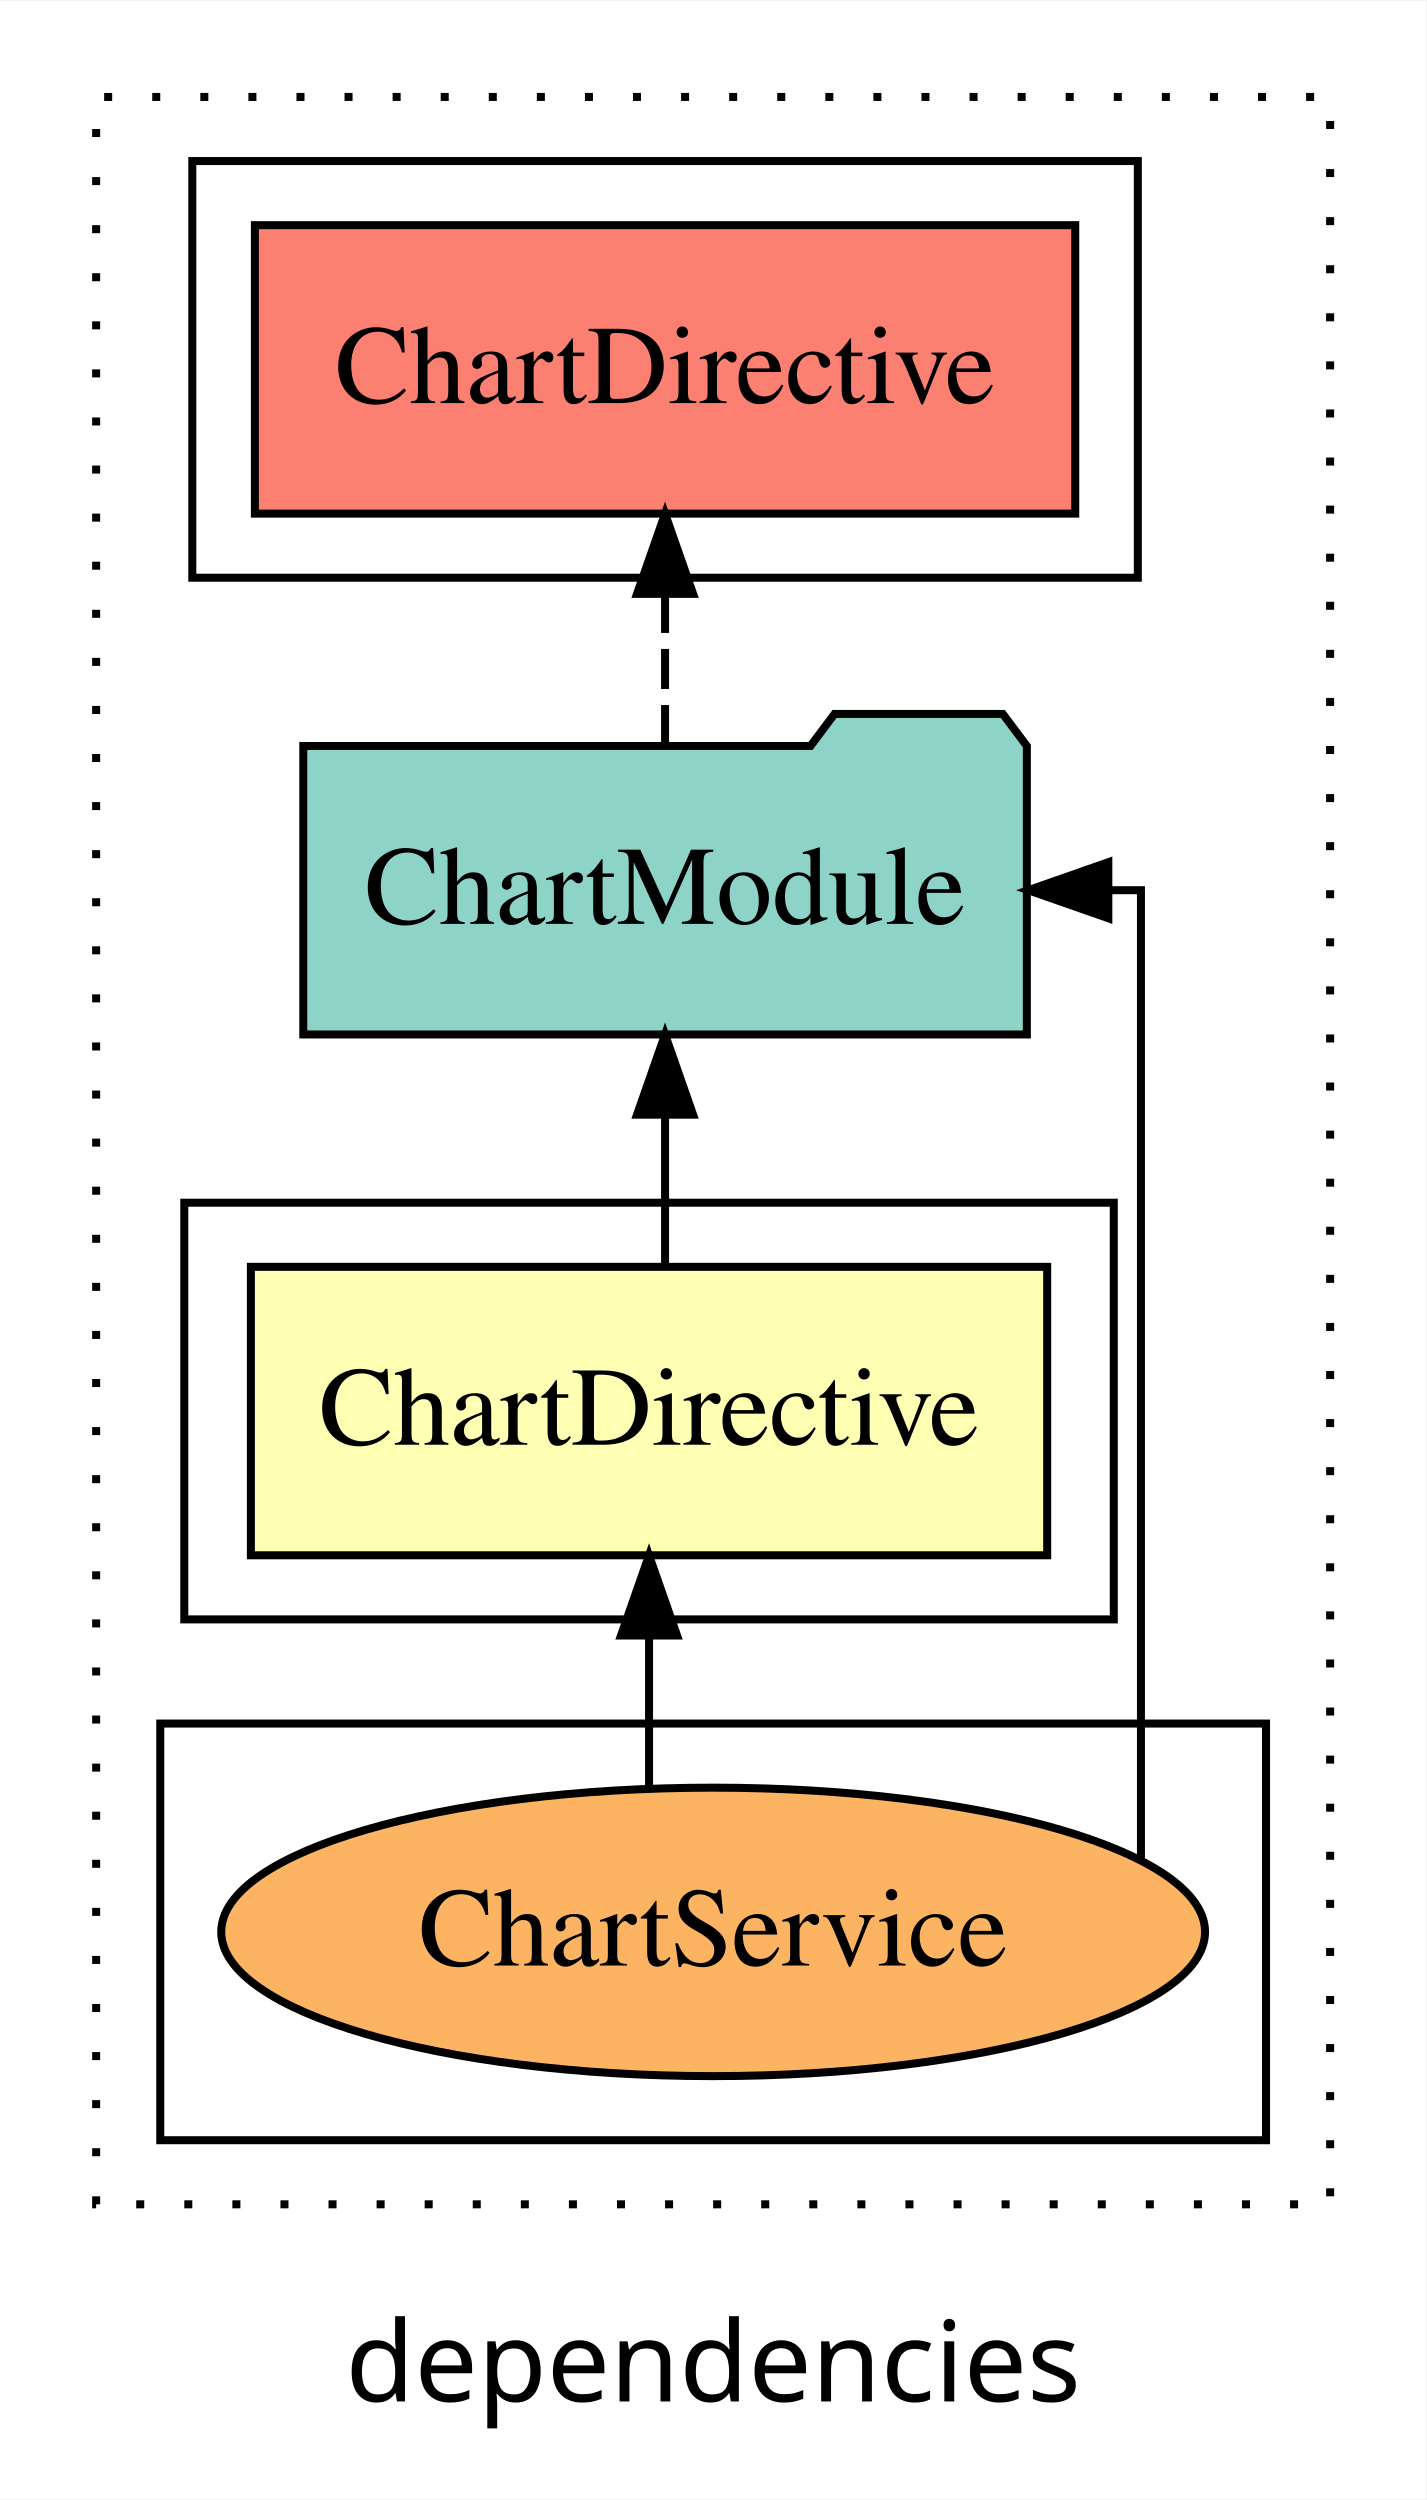
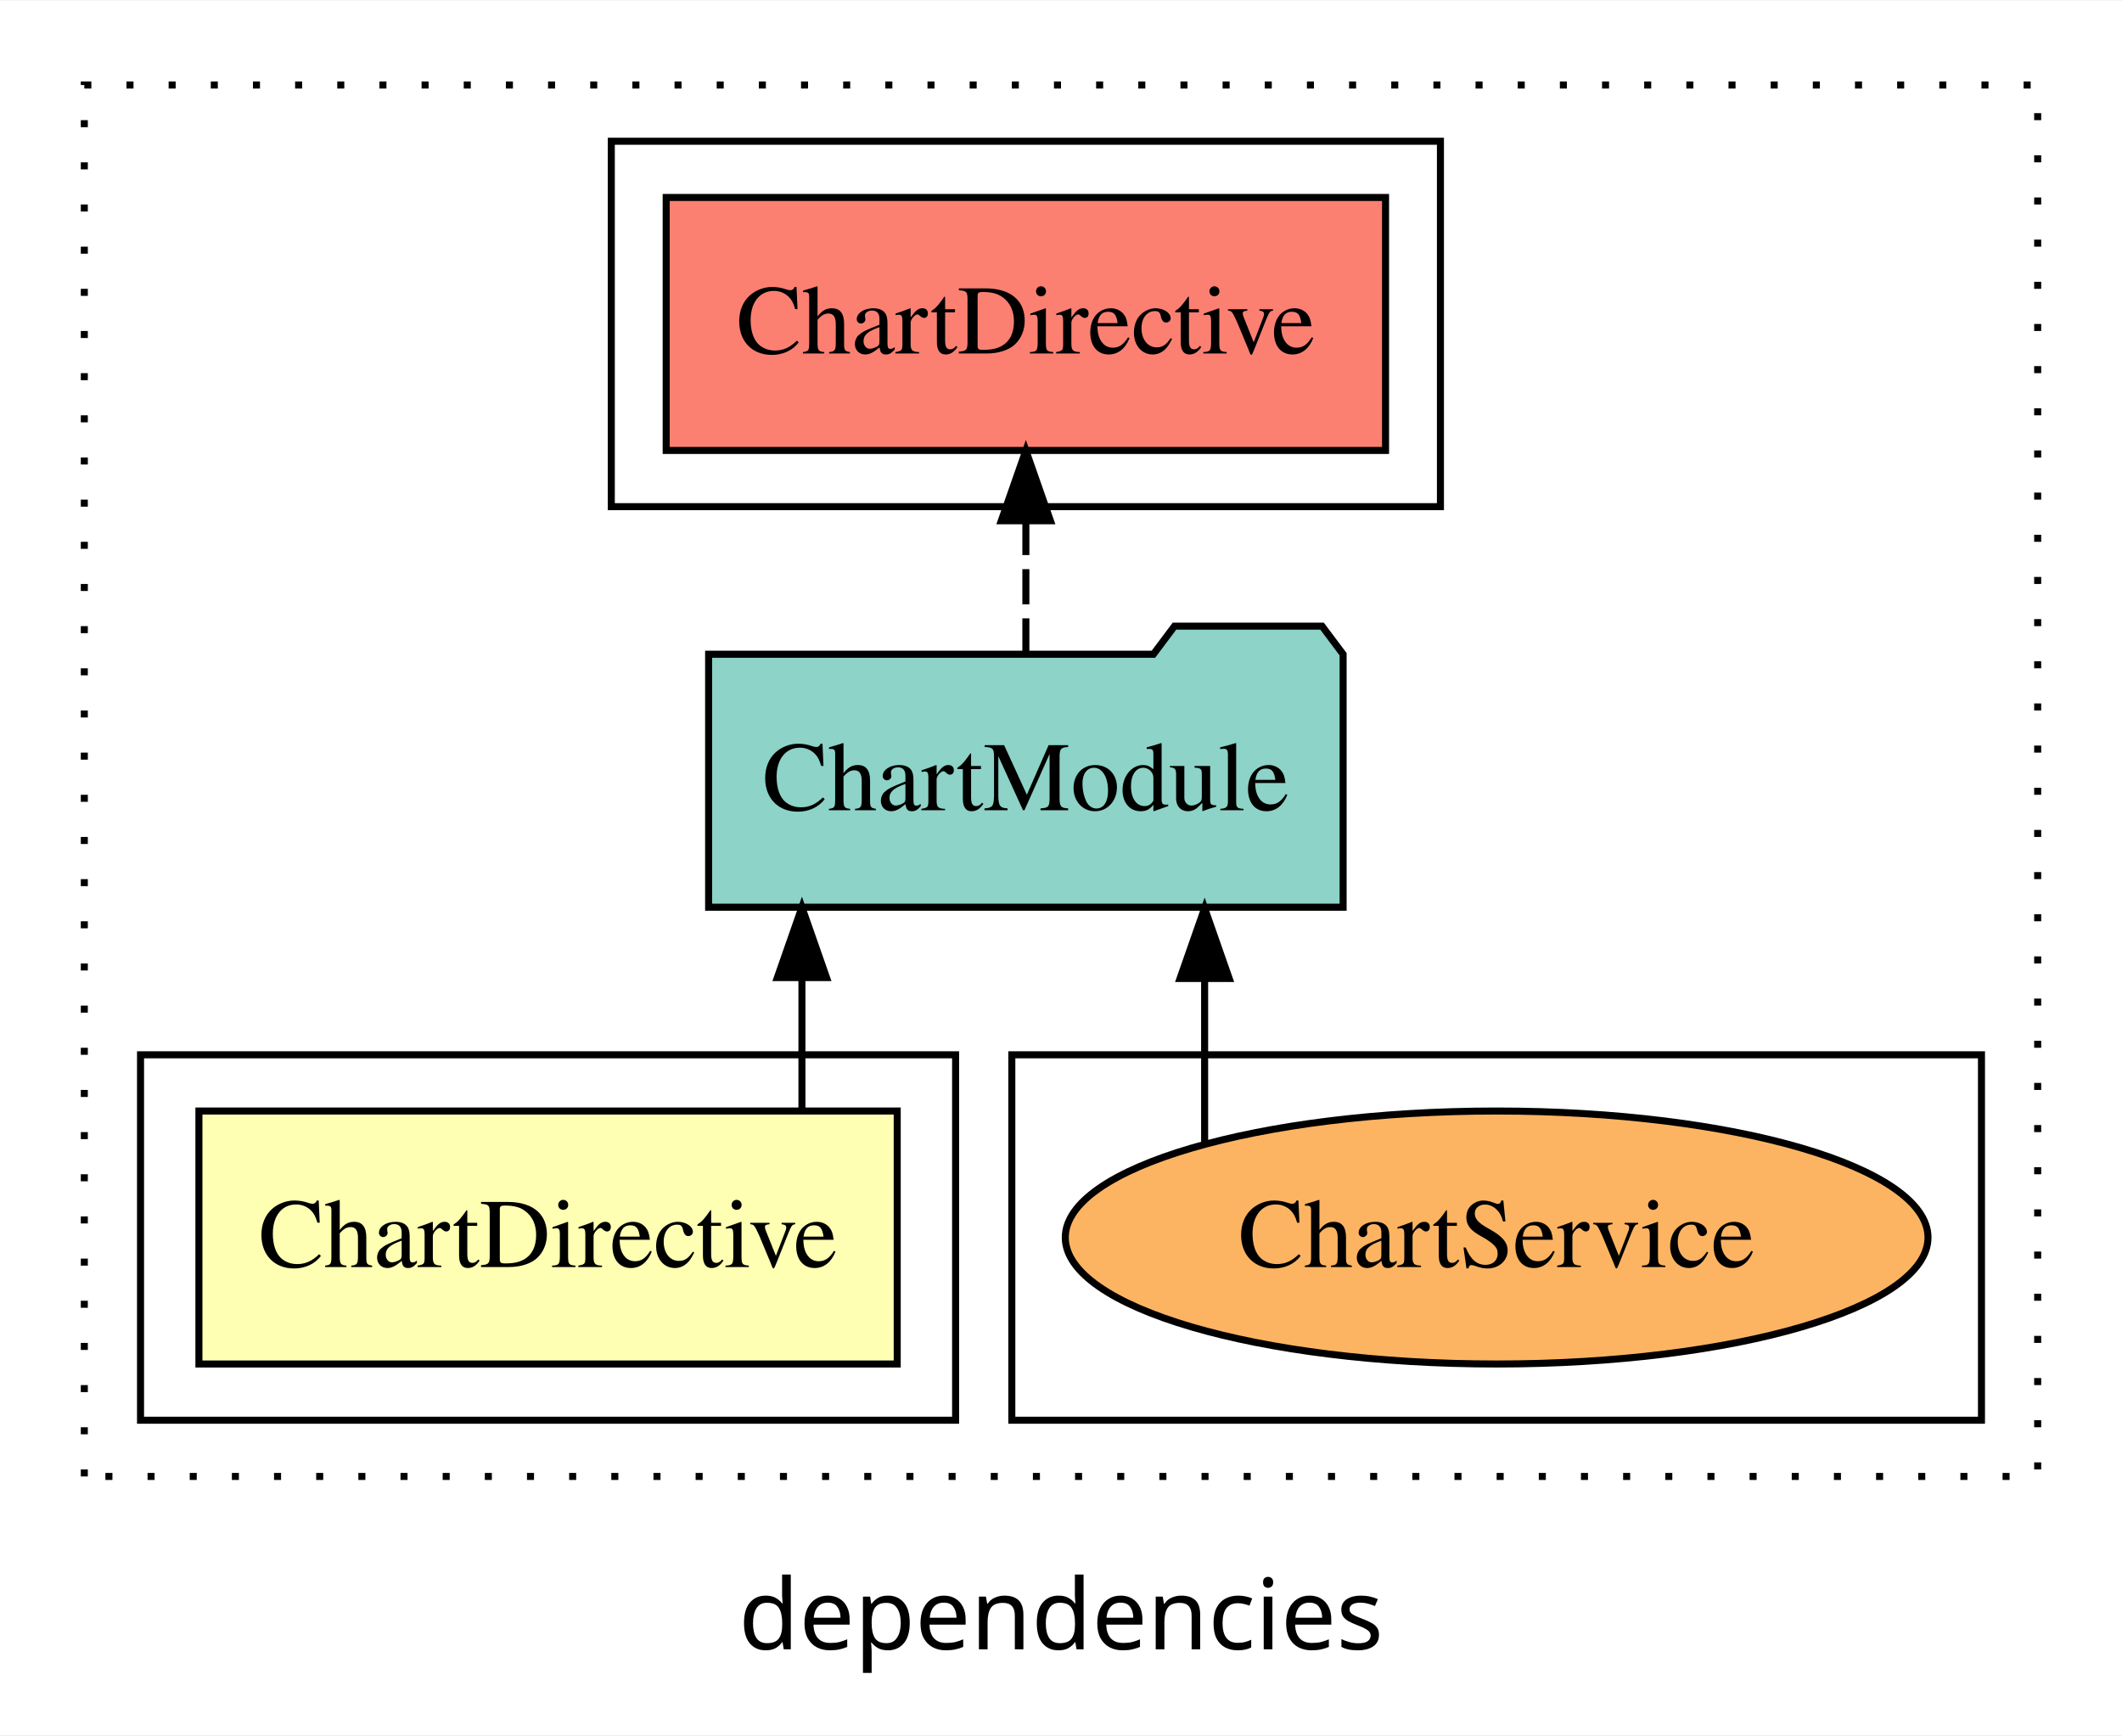
- <svg xmlns="http://www.w3.org/2000/svg" width="178pt" height="312pt" viewBox="0.00 0.00 178.00 311.80">
-   <g id="graph0" class="graph" transform="scale(1 1) rotate(0) translate(4 307.8)">
-     <polygon fill="white" stroke="transparent" points="-4,4 -4,-307.8 174,-307.8 174,4 -4,4" />
-     <text text-anchor="middle" x="85" y="-8.2" font-family="sans-serif" font-size="14.00">dependencies</text>
+ <svg xmlns="http://www.w3.org/2000/svg" width="302pt" height="247pt" viewBox="0.00 0.00 302.00 246.80">
+   <g id="graph0" class="graph" transform="scale(1 1) rotate(0) translate(4 242.8)">
+     <polygon fill="white" stroke="transparent" points="-4,4 -4,-242.8 298,-242.8 298,4 -4,4" />
+     <text text-anchor="middle" x="147" y="-8.2" font-family="sans-serif" font-size="14.00">dependencies</text>
    <g id="clust1" class="cluster">
-       <polygon fill="none" stroke="black" stroke-dasharray="1,5" points="8,-32.8 8,-295.8 162,-295.8 162,-32.8 8,-32.8" />
+       <polygon fill="none" stroke="black" stroke-dasharray="1,5" points="8,-32.8 8,-230.8 286,-230.8 286,-32.8 8,-32.8" />
+     </g>
+     <g id="clust5" class="cluster">
+       <polygon fill="none" stroke="black" points="83,-170.8 83,-222.8 201,-222.8 201,-170.8 83,-170.8" />
    </g>
    <g id="clust7" class="cluster">
-       <polygon fill="none" stroke="black" points="16,-40.8 16,-92.8 154,-92.8 154,-40.8 16,-40.8" />
+       <polygon fill="none" stroke="black" points="140,-40.8 140,-92.8 278,-92.8 278,-40.8 140,-40.8" />
    </g>
-     <g id="clust3" class="cluster">
-       <polygon fill="none" stroke="black" points="19,-105.8 19,-157.8 135,-157.8 135,-105.8 19,-105.8" />
-     </g>
-     <g id="clust5" class="cluster">
-       <polygon fill="none" stroke="black" points="20,-235.8 20,-287.8 138,-287.8 138,-235.8 20,-235.8" />
+     <g id="clust2" class="cluster">
+       <polygon fill="none" stroke="black" points="16,-40.8 16,-92.8 132,-92.8 132,-40.8 16,-40.8" />
    </g>
    <g id="node1" class="node">
-       <polygon fill="#ffffb3" stroke="black" points="126.69,-149.8 27.31,-149.8 27.31,-113.8 126.69,-113.8 126.69,-149.8" />
-       <text text-anchor="middle" x="77" y="-127.6" font-family="Times,serif" font-size="14.00">ChartDirective</text>
+       <polygon fill="#ffffb3" stroke="black" points="123.69,-84.8 24.31,-84.8 24.31,-48.8 123.69,-48.8 123.69,-84.8" />
+       <text text-anchor="middle" x="74" y="-62.6" font-family="Times,serif" font-size="14.00">ChartDirective</text>
    </g>
    <g id="node2" class="node">
-       <polygon fill="#8dd3c7" stroke="black" points="124.15,-214.8 121.15,-218.8 100.15,-218.8 97.15,-214.8 33.85,-214.8 33.85,-178.8 124.15,-178.8 124.15,-214.8" />
-       <text text-anchor="middle" x="79" y="-192.6" font-family="Times,serif" font-size="14.00">ChartModule</text>
+       <polygon fill="#8dd3c7" stroke="black" points="187.15,-149.8 184.15,-153.8 163.15,-153.8 160.15,-149.8 96.85,-149.8 96.85,-113.8 187.15,-113.8 187.15,-149.8" />
+       <text text-anchor="middle" x="142" y="-127.6" font-family="Times,serif" font-size="14.00">ChartModule</text>
    </g>
    <g id="edge1" class="edge">
-       <path fill="none" stroke="black" d="M79,-149.91C79,-149.91 79,-168.79 79,-168.79" />
-       <polygon fill="black" stroke="black" points="75.5,-168.79 79,-178.79 82.5,-168.79 75.5,-168.79" />
+       <path fill="none" stroke="black" d="M110.13,-84.91C110.13,-84.91 110.13,-103.79 110.13,-103.79" />
+       <polygon fill="black" stroke="black" points="106.63,-103.79 110.13,-113.79 113.63,-103.79 106.63,-103.79" />
+     </g>
+     <g id="node3" class="node">
+       <polygon fill="#fb8072" stroke="black" points="193.19,-214.8 90.81,-214.8 90.81,-178.8 193.19,-178.8 193.19,-214.8" />
+       <text text-anchor="middle" x="142" y="-192.6" font-family="Times,serif" font-size="14.00">ChartDirective </text>
+     </g>
+     <g id="edge2" class="edge">
+       <path fill="none" stroke="black" stroke-dasharray="5,2" d="M142,-149.91C142,-149.91 142,-168.79 142,-168.79" />
+       <polygon fill="black" stroke="black" points="138.5,-168.79 142,-178.79 145.5,-168.79 138.5,-168.79" />
    </g>
    <g id="node4" class="node">
-       <polygon fill="#fb8072" stroke="black" points="130.19,-279.8 27.81,-279.8 27.81,-243.8 130.19,-243.8 130.19,-279.8" />
-       <text text-anchor="middle" x="79" y="-257.6" font-family="Times,serif" font-size="14.00">ChartDirective </text>
+       <ellipse fill="#fdb462" stroke="black" cx="209" cy="-66.8" rx="61.39" ry="18" />
+       <text text-anchor="middle" x="209" y="-62.6" font-family="Times,serif" font-size="14.00">ChartService</text>
    </g>
    <g id="edge3" class="edge">
-       <path fill="none" stroke="black" stroke-dasharray="5,2" d="M79,-214.91C79,-214.91 79,-233.79 79,-233.79" />
-       <polygon fill="black" stroke="black" points="75.5,-233.79 79,-243.79 82.5,-233.79 75.5,-233.79" />
-     </g>
-     <g id="node3" class="node">
-       <ellipse fill="#fdb462" stroke="black" cx="85" cy="-66.8" rx="61.39" ry="18" />
-       <text text-anchor="middle" x="85" y="-62.6" font-family="Times,serif" font-size="14.00">ChartService</text>
-     </g>
-     <g id="edge2" class="edge">
-       <path fill="none" stroke="black" d="M77,-84.91C77,-84.91 77,-103.79 77,-103.79" />
-       <polygon fill="black" stroke="black" points="73.5,-103.79 77,-113.79 80.5,-103.79 73.5,-103.79" />
-     </g>
-     <g id="edge4" class="edge">
-       <path fill="none" stroke="black" d="M138.39,-75.74C138.39,-105.11 138.39,-196.8 138.39,-196.8 138.39,-196.8 134.32,-196.8 134.32,-196.8" />
-       <polygon fill="black" stroke="black" points="134.32,-193.3 124.32,-196.8 134.32,-200.3 134.32,-193.3" />
+       <path fill="none" stroke="black" d="M167.44,-80.27C167.44,-80.27 167.44,-103.66 167.44,-103.66" />
+       <polygon fill="black" stroke="black" points="163.94,-103.66 167.44,-113.66 170.94,-103.66 163.94,-103.66" />
    </g>
  </g>
</svg>
